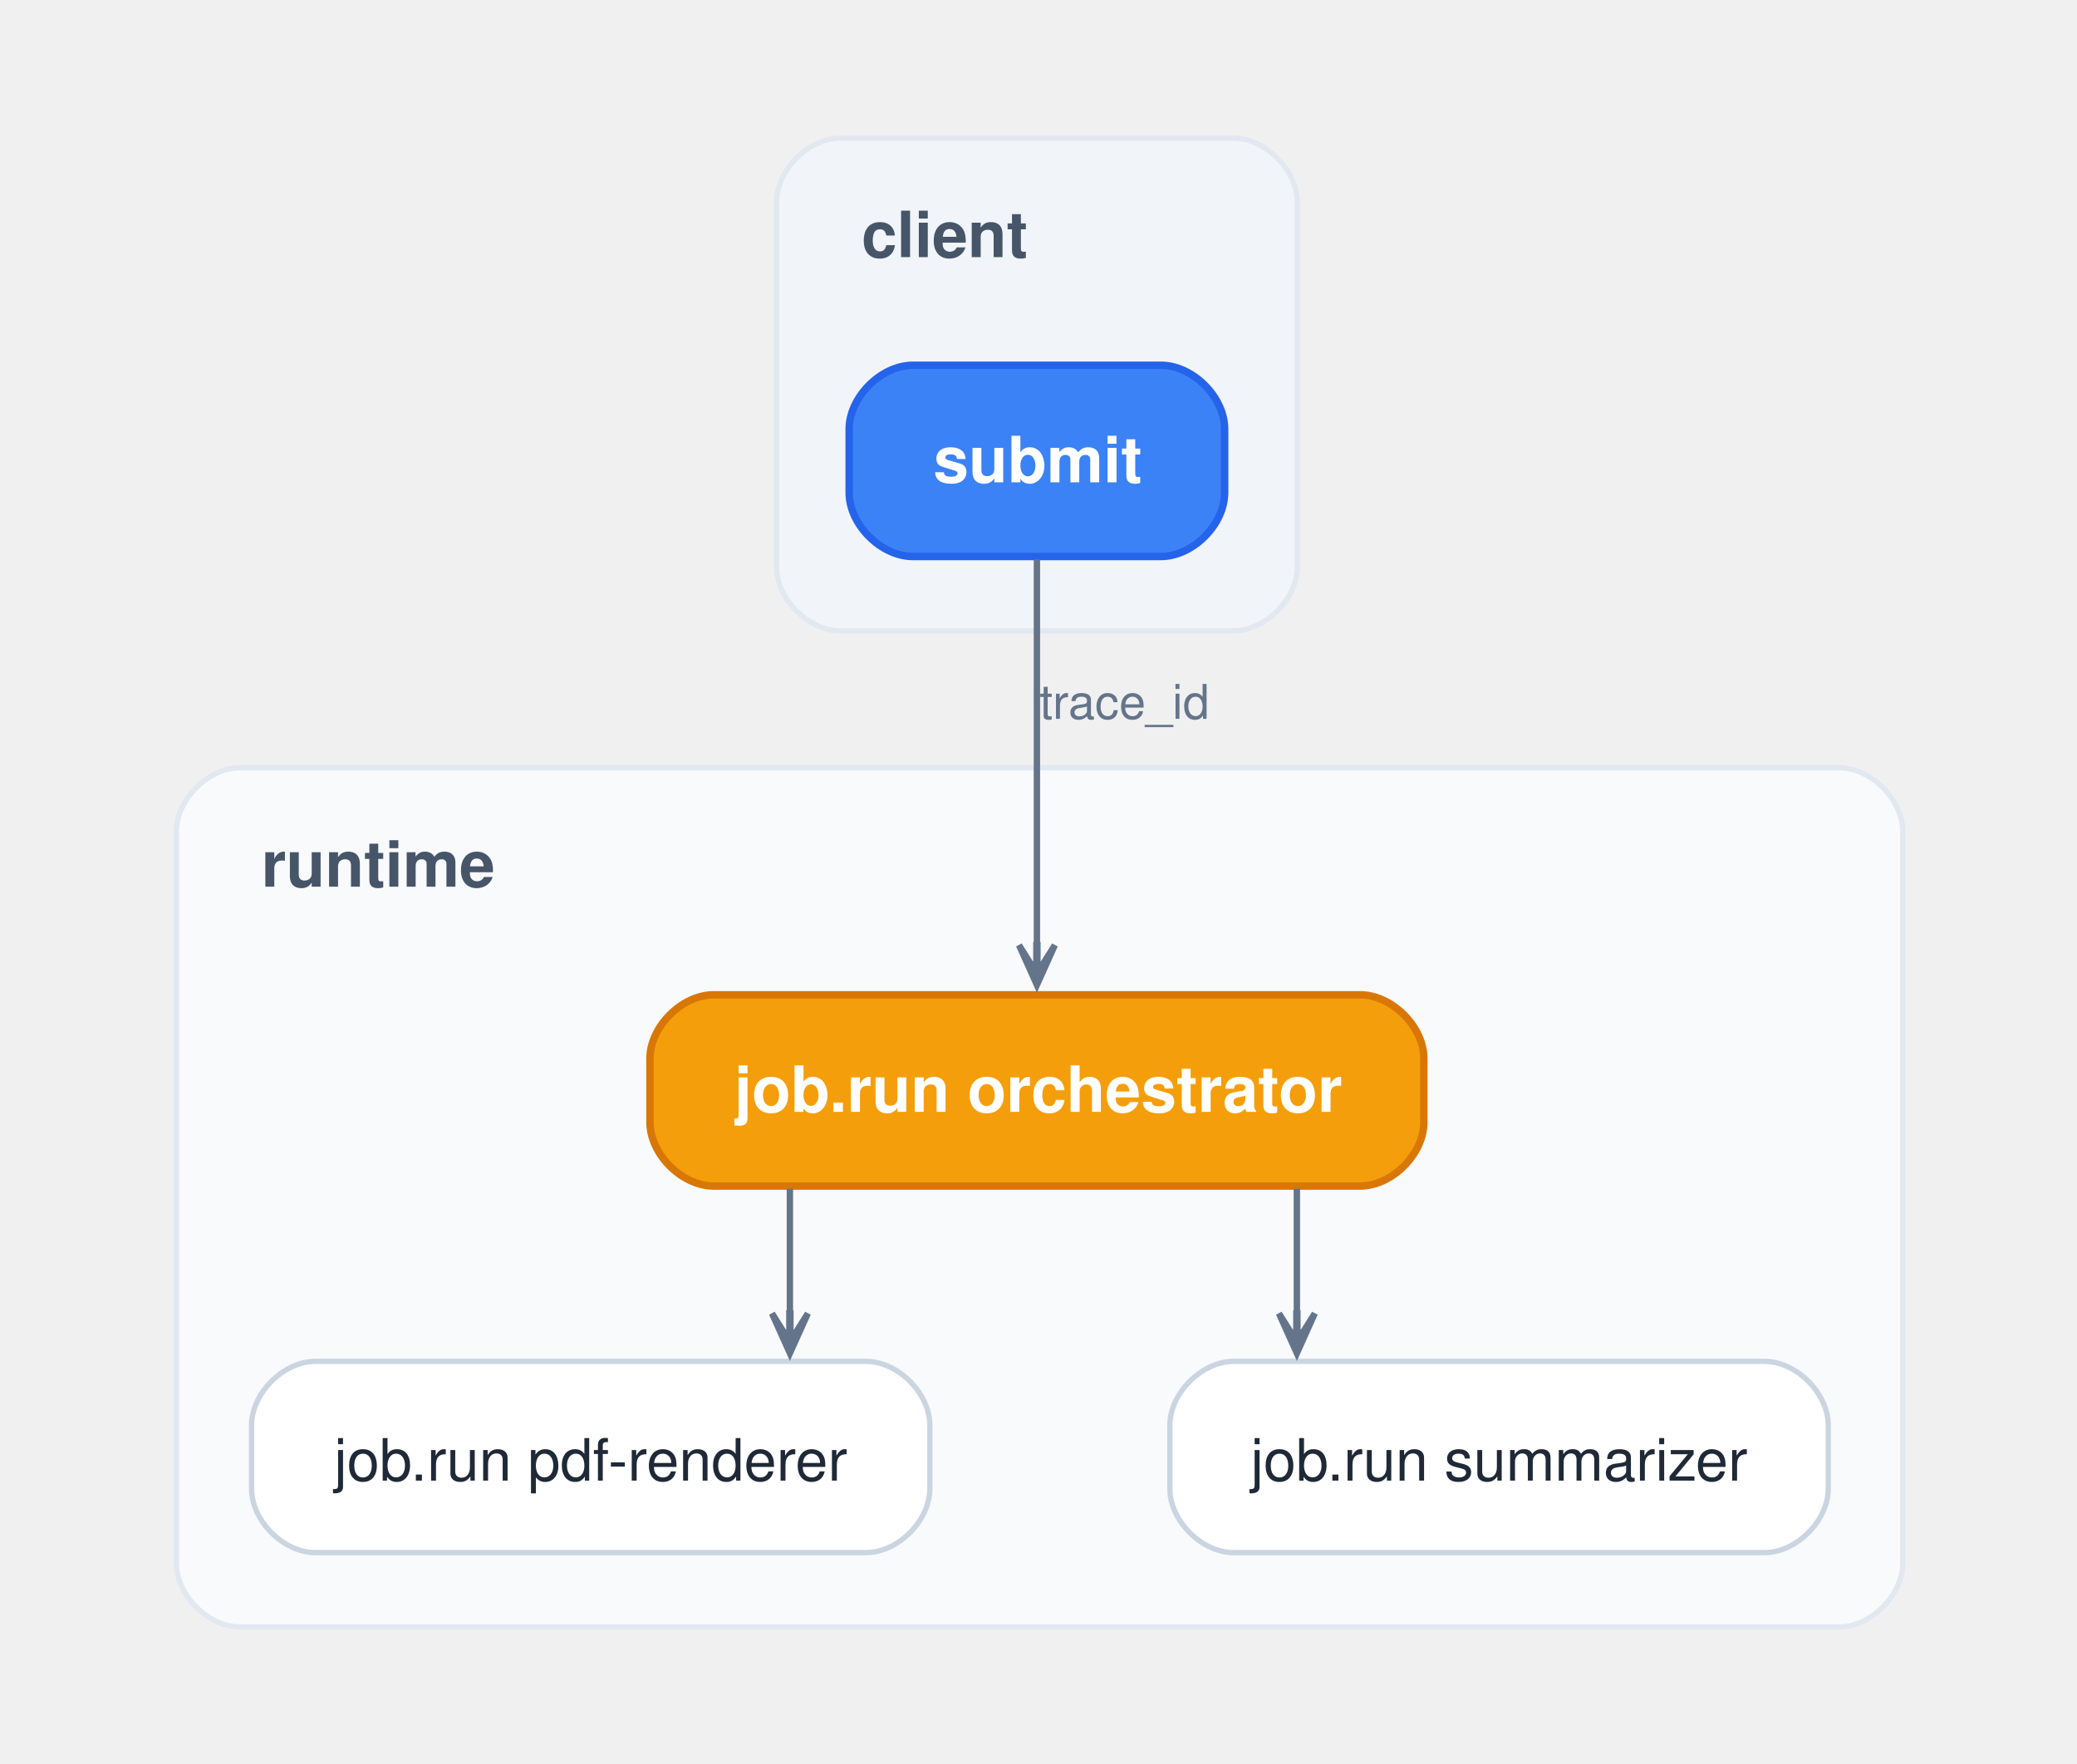
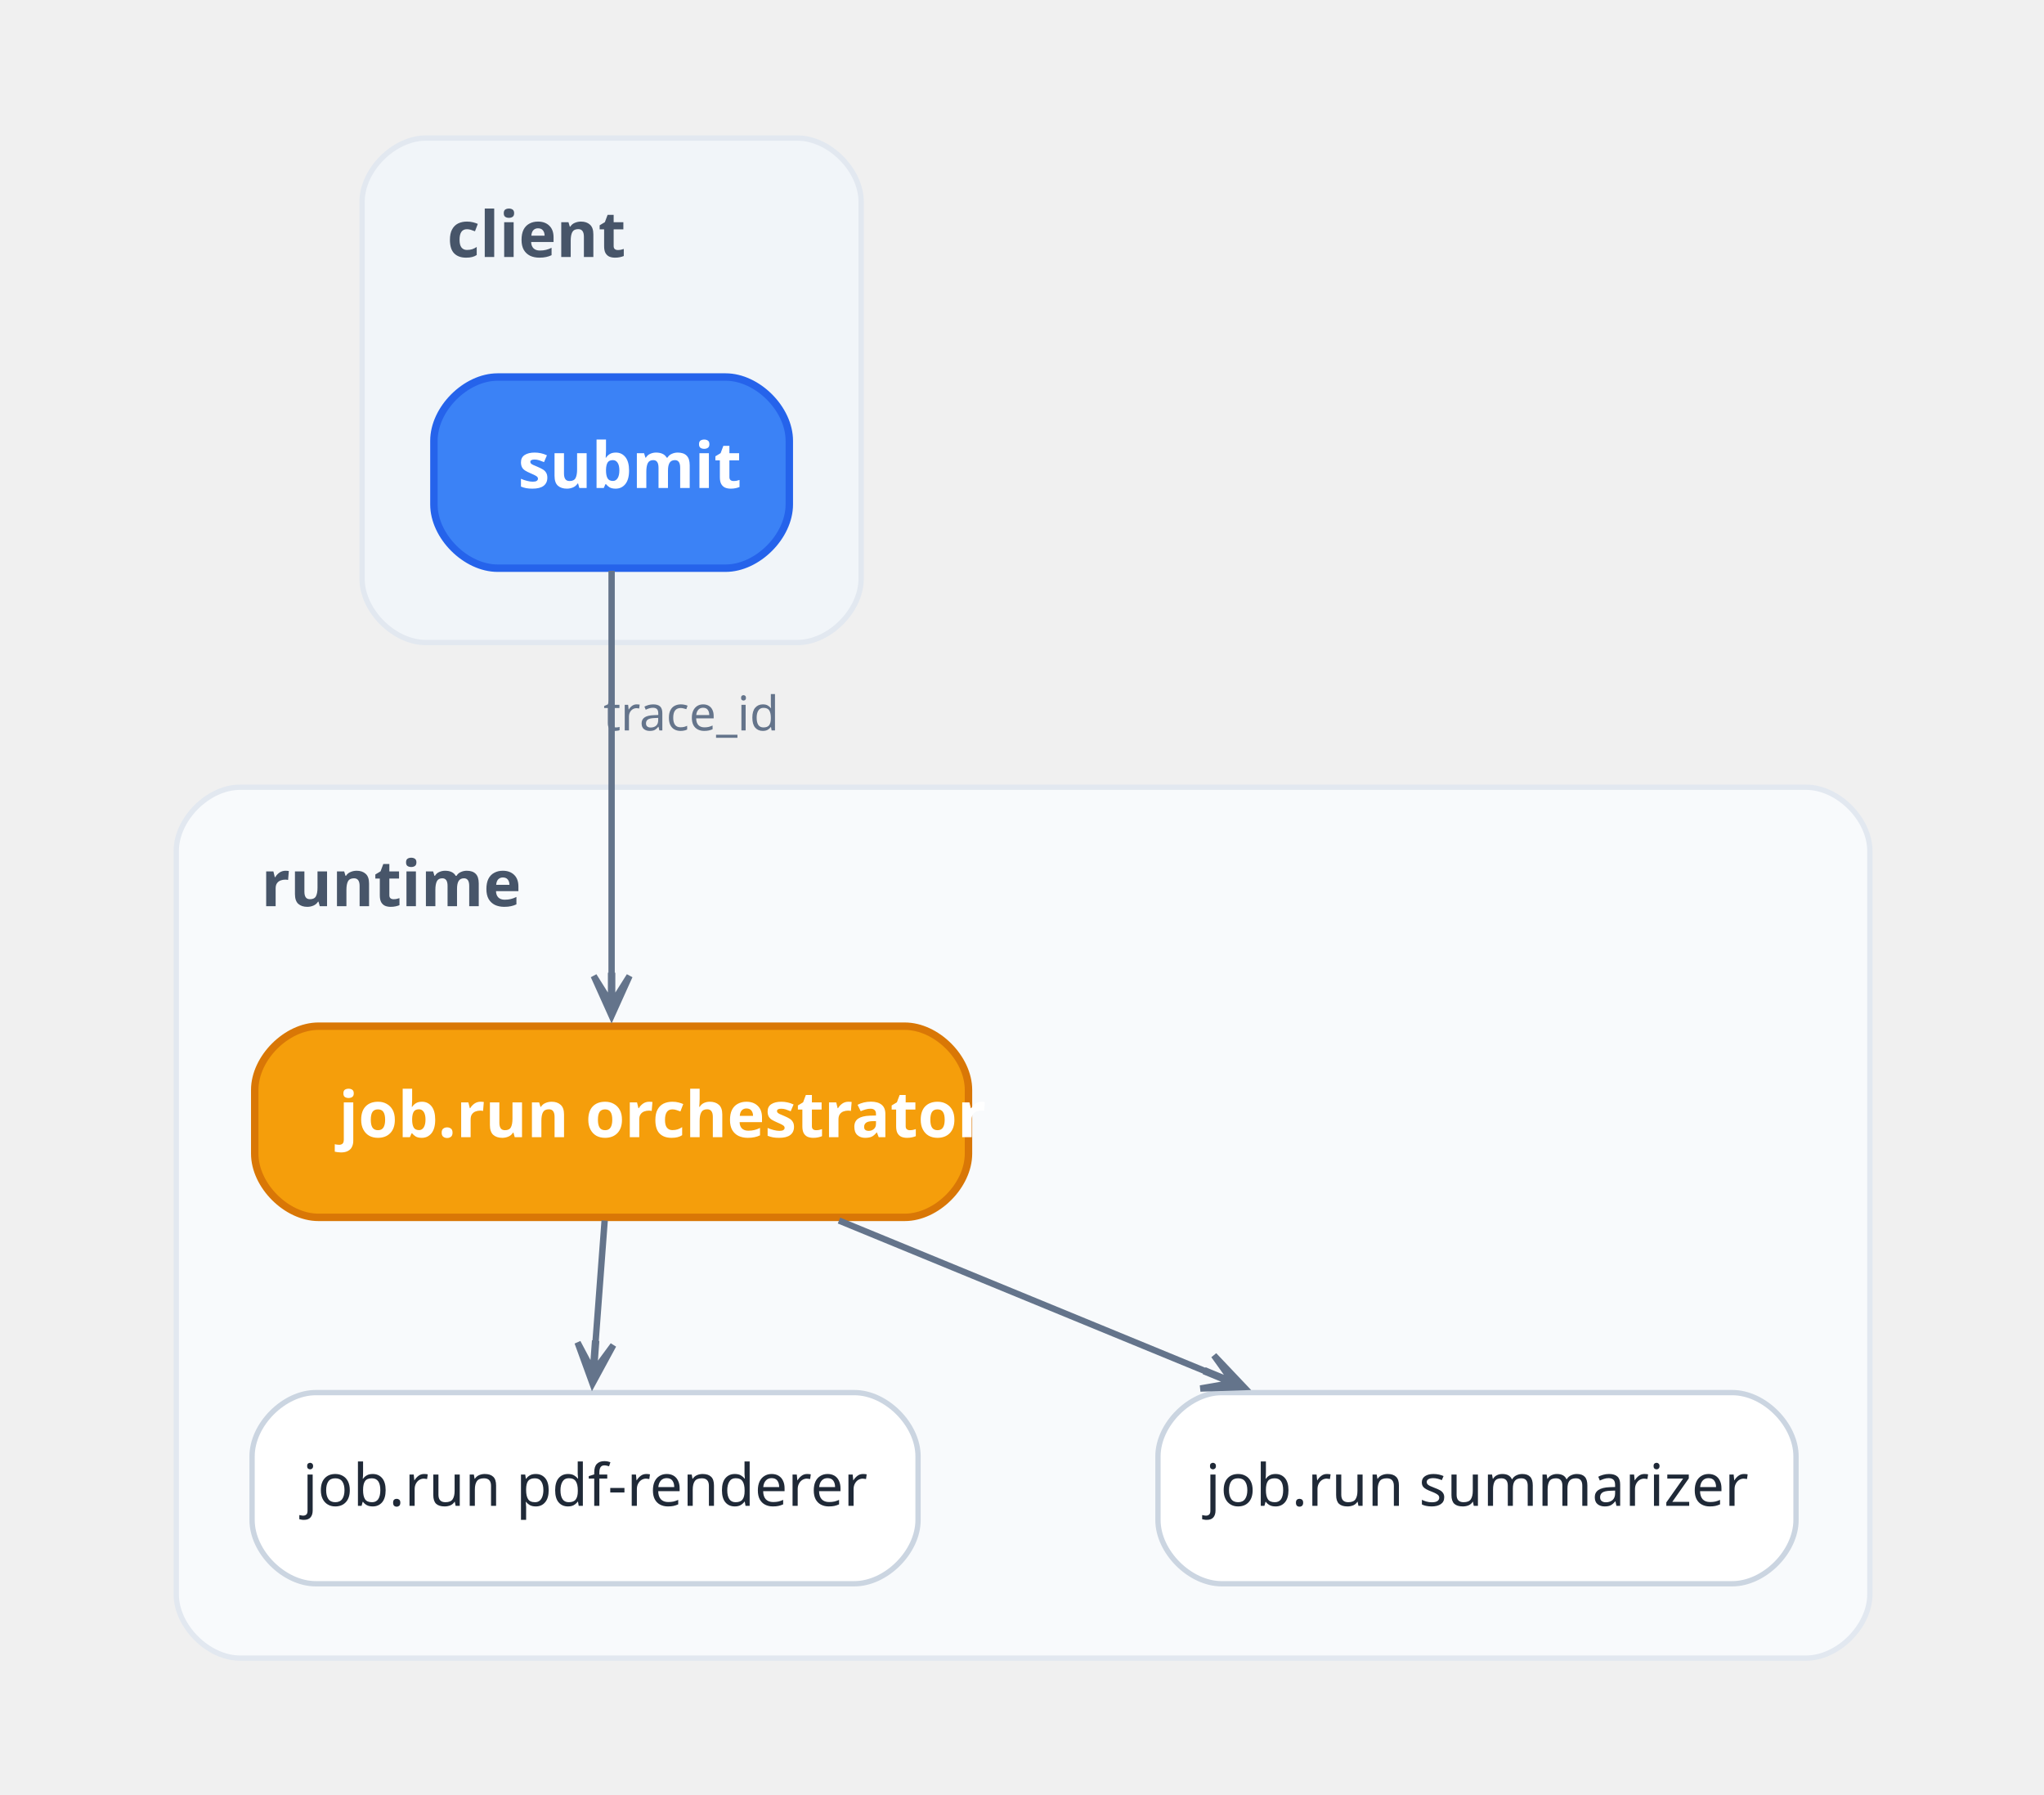
- <svg xmlns="http://www.w3.org/2000/svg" width="391pt" height="332pt" viewBox="0.00 0.00 391.00 332.00">
-   <g id="graph0" class="graph" transform="scale(1 1) rotate(0) translate(25.2 314.25)">
+ <svg xmlns="http://www.w3.org/2000/svg" width="385pt" height="338pt" viewBox="0.00 0.00 385.00 338.00">
+   <g id="graph0" class="graph" transform="scale(1 1) rotate(0) translate(25.2 320.25)">
    <g id="clust1" class="cluster">
-       <path fill="#f1f5f9" stroke="#e2e8f0" d="M133,-195.5C133,-195.5 207,-195.5 207,-195.5 213,-195.5 219,-201.5 219,-207.5 219,-207.5 219,-276.25 219,-276.25 219,-282.25 213,-288.25 207,-288.25 207,-288.25 133,-288.25 133,-288.25 127,-288.25 121,-282.25 121,-276.25 121,-276.25 121,-207.5 121,-207.5 121,-201.5 127,-195.5 133,-195.5" />
-       <text xml:space="preserve" text-anchor="start" x="137" y="-265.85" font-family="Helvetica,sans-Serif" font-weight="bold" font-size="12.00" fill="#475569">client</text>
+       <path fill="#f1f5f9" stroke="#e2e8f0" d="M55,-199.25C55,-199.25 125,-199.25 125,-199.25 131,-199.25 137,-205.25 137,-211.25 137,-211.25 137,-282.25 137,-282.25 137,-288.25 131,-294.25 125,-294.25 125,-294.25 55,-294.25 55,-294.25 49,-294.25 43,-288.25 43,-282.25 43,-282.25 43,-211.25 43,-211.25 43,-205.25 49,-199.25 55,-199.25" />
+       <text xml:space="preserve" text-anchor="start" x="59" y="-271.85" font-family="TT Commons Pro Trial" font-weight="bold" font-size="12.00" fill="#475569">client</text>
    </g>
    <g id="clust2" class="cluster">
-       <path fill="#f8fafc" stroke="#e2e8f0" d="M20,-8C20,-8 321,-8 321,-8 327,-8 333,-14 333,-20 333,-20 333,-157.75 333,-157.75 333,-163.75 327,-169.75 321,-169.75 321,-169.75 20,-169.75 20,-169.75 14,-169.75 8,-163.75 8,-157.75 8,-157.75 8,-20 8,-20 8,-14 14,-8 20,-8" />
-       <text xml:space="preserve" text-anchor="start" x="24" y="-147.35" font-family="Helvetica,sans-Serif" font-weight="bold" font-size="12.00" fill="#475569">runtime</text>
+       <path fill="#f8fafc" stroke="#e2e8f0" d="M20,-8C20,-8 315,-8 315,-8 321,-8 327,-14 327,-20 327,-20 327,-160 327,-160 327,-166 321,-172 315,-172 315,-172 20,-172 20,-172 14,-172 8,-166 8,-160 8,-160 8,-20 8,-20 8,-14 14,-8 20,-8" />
+       <text xml:space="preserve" text-anchor="start" x="24" y="-149.6" font-family="TT Commons Pro Trial" font-weight="bold" font-size="12.00" fill="#475569">runtime</text>
    </g>
    <g id="node1" class="node">
-       <path fill="#3b82f6" stroke="#2563eb" stroke-width="1.4" d="M193.34,-245.5C193.34,-245.5 146.66,-245.5 146.66,-245.5 140.66,-245.5 134.66,-239.5 134.66,-233.5 134.66,-233.5 134.66,-221.5 134.66,-221.5 134.66,-215.5 140.66,-209.5 146.66,-209.5 146.66,-209.5 193.34,-209.5 193.34,-209.5 199.34,-209.5 205.34,-215.5 205.34,-221.5 205.34,-221.5 205.34,-233.5 205.34,-233.5 205.34,-239.5 199.34,-245.5 193.34,-245.5" />
-       <text xml:space="preserve" text-anchor="start" x="150.5" y="-223.47" font-family="Helvetica,sans-Serif" font-weight="bold" font-size="12.00" fill="white">submit</text>
+       <path fill="#3b82f6" stroke="#2563eb" stroke-width="1.4" d="M111.47,-249.25C111.47,-249.25 68.53,-249.25 68.53,-249.25 62.53,-249.25 56.53,-243.25 56.53,-237.25 56.53,-237.25 56.53,-225.25 56.53,-225.25 56.53,-219.25 62.53,-213.25 68.53,-213.25 68.53,-213.25 111.47,-213.25 111.47,-213.25 117.47,-213.25 123.47,-219.25 123.47,-225.25 123.47,-225.25 123.47,-237.25 123.47,-237.25 123.47,-243.25 117.47,-249.25 111.47,-249.25" />
+       <text xml:space="preserve" text-anchor="start" x="72.38" y="-228.35" font-family="TT Commons Pro Trial" font-weight="bold" font-size="12.00" fill="white">submit</text>
    </g>
    <g id="node2" class="node">
-       <path fill="#f59e0b" stroke="#d97706" stroke-width="1.4" d="M230.84,-127C230.84,-127 109.16,-127 109.16,-127 103.16,-127 97.16,-121 97.16,-115 97.16,-115 97.16,-103 97.16,-103 97.16,-97 103.16,-91 109.16,-91 109.16,-91 230.84,-91 230.84,-91 236.84,-91 242.84,-97 242.84,-103 242.84,-103 242.84,-115 242.84,-115 242.84,-121 236.84,-127 230.84,-127" />
-       <text xml:space="preserve" text-anchor="start" x="113" y="-104.97" font-family="Helvetica,sans-Serif" font-weight="bold" font-size="12.00" fill="white">job.run orchestrator</text>
+       <path fill="#f59e0b" stroke="#d97706" stroke-width="1.4" d="M145.22,-127C145.22,-127 34.78,-127 34.78,-127 28.78,-127 22.78,-121 22.78,-115 22.78,-115 22.78,-103 22.78,-103 22.78,-97 28.78,-91 34.78,-91 34.78,-91 145.22,-91 145.22,-91 151.22,-91 157.22,-97 157.22,-103 157.22,-103 157.22,-115 157.22,-115 157.22,-121 151.22,-127 145.22,-127" />
+       <text xml:space="preserve" text-anchor="start" x="38.62" y="-106.1" font-family="TT Commons Pro Trial" font-weight="bold" font-size="12.00" fill="white">job.run orchestrator</text>
    </g>
    <g id="edge2" class="edge">
-       <path fill="none" stroke="#64748b" stroke-width="1.2" d="M170,-208.98C170,-208.98 170,-136.35 170,-136.35" />
-       <polygon fill="#64748b" stroke="#64748b" stroke-width="1.2" points="170,-128.85 173.38,-136.35 170.1,-131.14 170.1,-136.35 170,-136.35 169.9,-136.35 169.9,-131.14 166.63,-136.35 170,-128.85" />
-       <text xml:space="preserve" text-anchor="middle" x="186.5" y="-178.95" font-family="Helvetica,sans-Serif" font-size="9.00" fill="#64748b">trace_id</text>
+       <path fill="none" stroke="#64748b" stroke-width="1.2" d="M90,-212.76C90,-192.64 90,-159.38 90,-136.16" />
+       <polygon fill="#64748b" stroke="#64748b" stroke-width="1.2" points="90,-128.97 93.38,-136.47 90.1,-131.26 90.1,-136.47 90,-136.47 89.9,-136.47 89.9,-131.26 86.63,-136.47 90,-128.97" />
+       <text xml:space="preserve" text-anchor="middle" x="105" y="-182.7" font-family="TT Commons Pro Trial" font-size="9.00" fill="#64748b">trace_id</text>
    </g>
    <g id="node3" class="node">
-       <path fill="white" stroke="#cbd5e1" d="M137.84,-58C137.84,-58 34.16,-58 34.16,-58 28.16,-58 22.16,-52 22.16,-46 22.16,-46 22.16,-34 22.16,-34 22.16,-28 28.16,-22 34.16,-22 34.16,-22 137.84,-22 137.84,-22 143.84,-22 149.84,-28 149.84,-34 149.84,-34 149.84,-46 149.84,-46 149.84,-52 143.84,-58 137.84,-58" />
-       <text xml:space="preserve" text-anchor="middle" x="86" y="-35.55" font-family="Helvetica,sans-Serif" font-size="11.00" fill="#1f2937">job.run pdf-renderer</text>
+       <path fill="white" stroke="#cbd5e1" d="M135.72,-58C135.72,-58 34.29,-58 34.29,-58 28.29,-58 22.28,-52 22.28,-46 22.28,-46 22.28,-34 22.28,-34 22.28,-28 28.28,-22 34.28,-22 34.28,-22 135.72,-22 135.72,-22 141.72,-22 147.72,-28 147.72,-34 147.72,-34 147.72,-46 147.72,-46 147.72,-52 141.72,-58 135.72,-58" />
+       <text xml:space="preserve" text-anchor="middle" x="85" y="-36.67" font-family="TT Commons Pro Trial" font-size="11.00" fill="#1f2937">job.run pdf-renderer</text>
    </g>
    <g id="edge3" class="edge">
-       <path fill="none" stroke="#64748b" stroke-width="1.2" d="M123.5,-90.51C123.5,-90.51 123.5,-67.03 123.5,-67.03" />
-       <polygon fill="#64748b" stroke="#64748b" stroke-width="1.2" points="123.5,-59.53 126.88,-67.03 123.6,-61.81 123.6,-67.03 123.5,-67.03 123.4,-67.03 123.4,-61.81 120.13,-67.03 123.5,-59.53" />
+       <path fill="none" stroke="#64748b" stroke-width="1.2" d="M88.69,-90.4C88.15,-83.26 87.53,-74.88 86.94,-67.06" />
+       <polygon fill="#64748b" stroke="#64748b" stroke-width="1.2" points="86.4,-59.71 90.32,-66.94 86.67,-61.99 87.05,-67.18 86.95,-67.19 86.85,-67.2 86.47,-62 83.59,-67.44 86.4,-59.71" />
    </g>
    <g id="node4" class="node">
-       <path fill="white" stroke="#cbd5e1" d="M306.97,-58C306.97,-58 207.03,-58 207.03,-58 201.03,-58 195.03,-52 195.03,-46 195.03,-46 195.03,-34 195.03,-34 195.03,-28 201.03,-22 207.03,-22 207.03,-22 306.97,-22 306.97,-22 312.97,-22 318.97,-28 318.97,-34 318.97,-34 318.97,-46 318.97,-46 318.97,-52 312.97,-58 306.97,-58" />
-       <text xml:space="preserve" text-anchor="middle" x="257" y="-35.55" font-family="Helvetica,sans-Serif" font-size="11.00" fill="#1f2937">job.run summarizer</text>
+       <path fill="white" stroke="#cbd5e1" d="M301.09,-58C301.09,-58 204.91,-58 204.91,-58 198.91,-58 192.91,-52 192.91,-46 192.91,-46 192.91,-34 192.91,-34 192.91,-28 198.91,-22 204.91,-22 204.91,-22 301.09,-22 301.09,-22 307.09,-22 313.09,-28 313.09,-34 313.09,-34 313.09,-46 313.09,-46 313.09,-52 307.09,-58 301.09,-58" />
+       <text xml:space="preserve" text-anchor="middle" x="253" y="-36.67" font-family="TT Commons Pro Trial" font-size="11.00" fill="#1f2937">job.run summarizer</text>
    </g>
    <g id="edge4" class="edge">
-       <path fill="none" stroke="#64748b" stroke-width="1.2" d="M218.94,-90.51C218.94,-90.51 218.94,-67.03 218.94,-67.03" />
-       <polygon fill="#64748b" stroke="#64748b" stroke-width="1.2" points="218.94,-59.53 222.31,-67.03 219.04,-61.81 219.04,-67.03 218.94,-67.03 218.84,-67.03 218.84,-61.81 215.56,-67.03 218.94,-59.53" />
+       <path fill="none" stroke="#64748b" stroke-width="1.2" d="M132.83,-90.4C154.16,-81.63 180.11,-70.96 202.42,-61.79" />
+       <polygon fill="#64748b" stroke="#64748b" stroke-width="1.2" points="209.11,-59.04 203.45,-65.01 207.03,-60 202.21,-61.99 202.17,-61.89 202.13,-61.8 206.95,-59.82 200.89,-58.77 209.11,-59.04" />
    </g>
  </g>
</svg>
